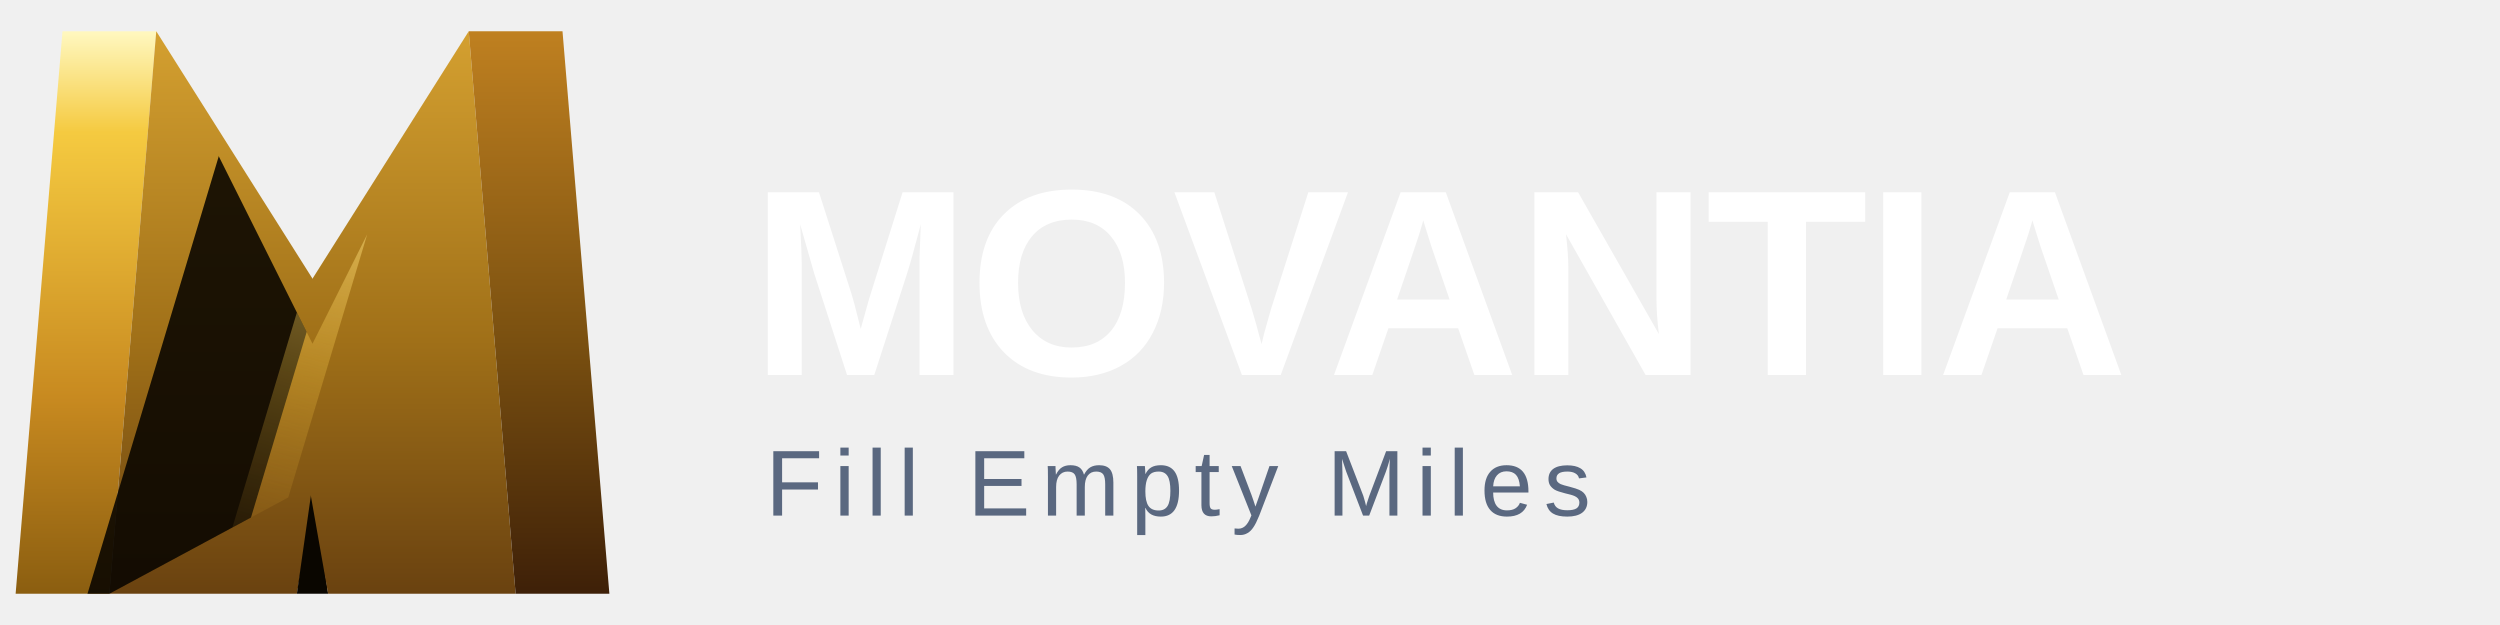
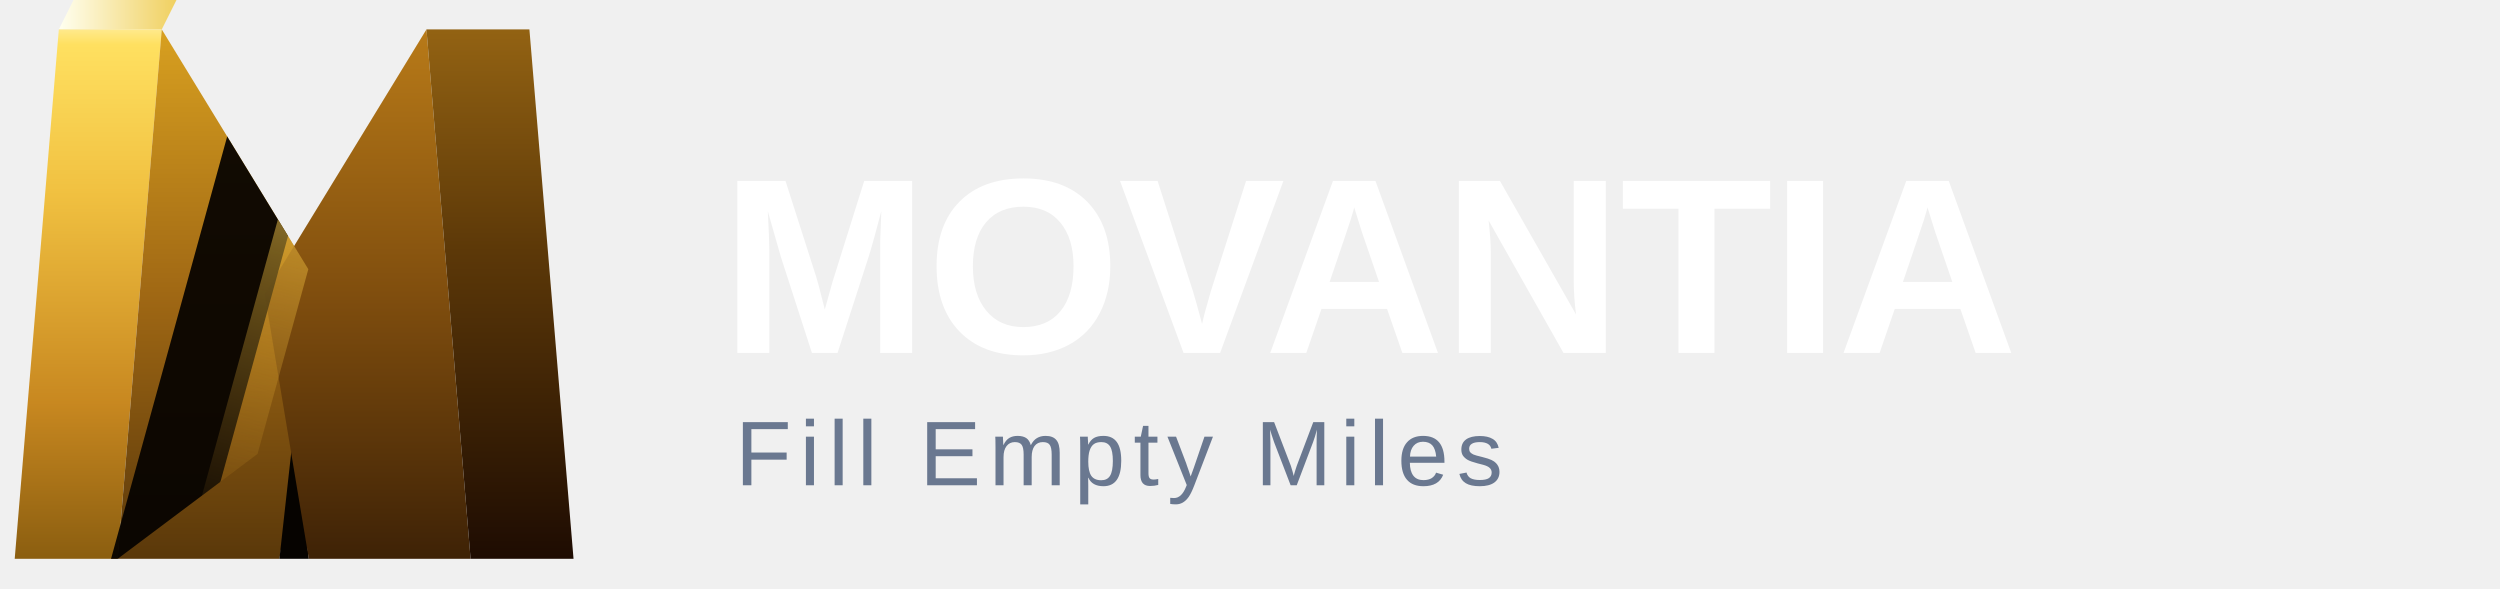
- <svg xmlns="http://www.w3.org/2000/svg" viewBox="0 0 320 80" fill="none">
+ <svg xmlns="http://www.w3.org/2000/svg" viewBox="0 0 340 80" fill="none">
  <defs>
-     <linearGradient id="lgA" x1="11" y1="4" x2="11" y2="76" gradientUnits="userSpaceOnUse">
-       <stop offset="0%" stop-color="#FFF8C0" />
-       <stop offset="18%" stop-color="#F5CA40" />
-       <stop offset="65%" stop-color="#C88A20" />
+     <linearGradient id="lgA" x1="15" y1="0" x2="15" y2="76" gradientUnits="userSpaceOnUse">
+       <stop offset="0%" stop-color="#FFFCE0" />
+       <stop offset="8%" stop-color="#FFE060" />
+       <stop offset="35%" stop-color="#F0C040" />
+       <stop offset="72%" stop-color="#C88820" />
      <stop offset="100%" stop-color="#8B5E10" />
    </linearGradient>
-     <linearGradient id="lgB" x1="28" y1="4" x2="28" y2="76" gradientUnits="userSpaceOnUse">
-       <stop offset="0%" stop-color="#D4A030" />
-       <stop offset="55%" stop-color="#A07018" />
-       <stop offset="100%" stop-color="#6A4210" />
+     <linearGradient id="lgB" x1="30" y1="4" x2="30" y2="76" gradientUnits="userSpaceOnUse">
+       <stop offset="0%" stop-color="#D8A020" />
+       <stop offset="50%" stop-color="#A06814" />
+       <stop offset="100%" stop-color="#5A380A" />
    </linearGradient>
-     <linearGradient id="lgC" x1="66" y1="4" x2="66" y2="76" gradientUnits="userSpaceOnUse">
-       <stop offset="0%" stop-color="#BF8020" />
-       <stop offset="55%" stop-color="#7A5010" />
-       <stop offset="100%" stop-color="#3E2008" />
+     <linearGradient id="lgC" x1="50" y1="4" x2="50" y2="76" gradientUnits="userSpaceOnUse">
+       <stop offset="0%" stop-color="#B87A18" />
+       <stop offset="50%" stop-color="#804E0E" />
+       <stop offset="100%" stop-color="#3E2206" />
    </linearGradient>
-     <linearGradient id="lgSlashEdge" x1="50" y1="2" x2="28" y2="78" gradientUnits="userSpaceOnUse">
-       <stop offset="0%" stop-color="#FFF8C0" stop-opacity="0.85" />
-       <stop offset="60%" stop-color="#F0C040" stop-opacity="0.3" />
-       <stop offset="100%" stop-color="#C88A20" stop-opacity="0" />
+     <linearGradient id="lgD" x1="66" y1="0" x2="66" y2="76" gradientUnits="userSpaceOnUse">
+       <stop offset="0%" stop-color="#9A6814" />
+       <stop offset="45%" stop-color="#5C3808" />
+       <stop offset="100%" stop-color="#1E0C02" />
    </linearGradient>
-     <clipPath id="mClip">
-       <polygon points="2,76 8,4 20,4 40,44 60,4 72,4 78,76 66,76 40,62 14,76" />
+     <linearGradient id="lgT" x1="8" y1="2" x2="24" y2="2" gradientUnits="userSpaceOnUse">
+       <stop offset="0%" stop-color="#FFFFF0" />
+       <stop offset="100%" stop-color="#F0D060" />
+     </linearGradient>
+     <linearGradient id="lgS" x1="48" y1="0" x2="26" y2="76" gradientUnits="userSpaceOnUse">
+       <stop offset="0%" stop-color="#FFF8C0" stop-opacity="0.95" />
+       <stop offset="45%" stop-color="#F0C040" stop-opacity="0.45" />
+       <stop offset="100%" stop-color="#C88820" stop-opacity="0" />
+     </linearGradient>
+     <clipPath id="mC">
+       <polygon points="2,76 8,4 22,4 44,40 58,4 72,4 78,76 64,76 40,58 16,76" />
    </clipPath>
  </defs>
-   <polygon points="2,76 14,76 20,4 8,4" fill="url(#lgA)" />
-   <polygon points="14,76 38,76 44,42 20,4" fill="url(#lgB)" />
-   <polygon points="38,76 42,76 40,62" fill="#0A0600" />
-   <polygon points="42,76 66,76 60,4 36,42" fill="url(#lgB)" />
-   <polygon points="66,76 78,76 72,4 60,4" fill="url(#lgC)" />
-   <g clip-path="url(#mClip)">
-     <polygon points="34,0 52,0 28,80 10,80" fill="#080500" opacity="0.88" />
-     <polygon points="50,0 56,0 32,80 26,80" fill="url(#lgSlashEdge)" />
+   <polygon points="8,4 22,4 24,0 10,0" fill="url(#lgT)" />
+   <polygon points="2,76 16,76 22,4 8,4" fill="url(#lgA)" />
+   <polygon points="16,76 38,76 44,40 22,4" fill="url(#lgB)" />
+   <polygon points="38,76 42,76 40,58" fill="#060300" />
+   <polygon points="42,76 64,76 58,4 36,40" fill="url(#lgC)" />
+   <polygon points="64,76 78,76 72,4 58,4" fill="url(#lgD)" />
+   <g clip-path="url(#mC)">
+     <polygon points="36,0 48,0 26,80 14,80" fill="#050200" opacity="0.93" />
+     <polygon points="46,0 52,0 30,80 24,80" fill="url(#lgS)" />
  </g>
-   <text x="96" y="48" font-family="'Space Grotesk', system-ui, Arial, sans-serif" font-size="34" font-weight="800" letter-spacing="-0.01em" fill="#FFFFFF">MOVANTIA</text>
-   <text x="98" y="66" font-family="'DM Sans', system-ui, Arial, sans-serif" font-size="12" font-weight="400" letter-spacing="0.12em" fill="#5A6880">Fill Empty Miles</text>
+   <text x="98" y="48" font-family="'Space Grotesk', Helvetica Neue, Arial, sans-serif" font-size="34" font-weight="800" letter-spacing="-0.01em" fill="#FFFFFF">MOVANTIA</text>
+   <text x="100" y="66" font-family="'DM Sans', Helvetica Neue, Arial, sans-serif" font-size="12.5" font-weight="400" letter-spacing="0.09em" fill="#6A7890">Fill Empty Miles</text>
</svg>
